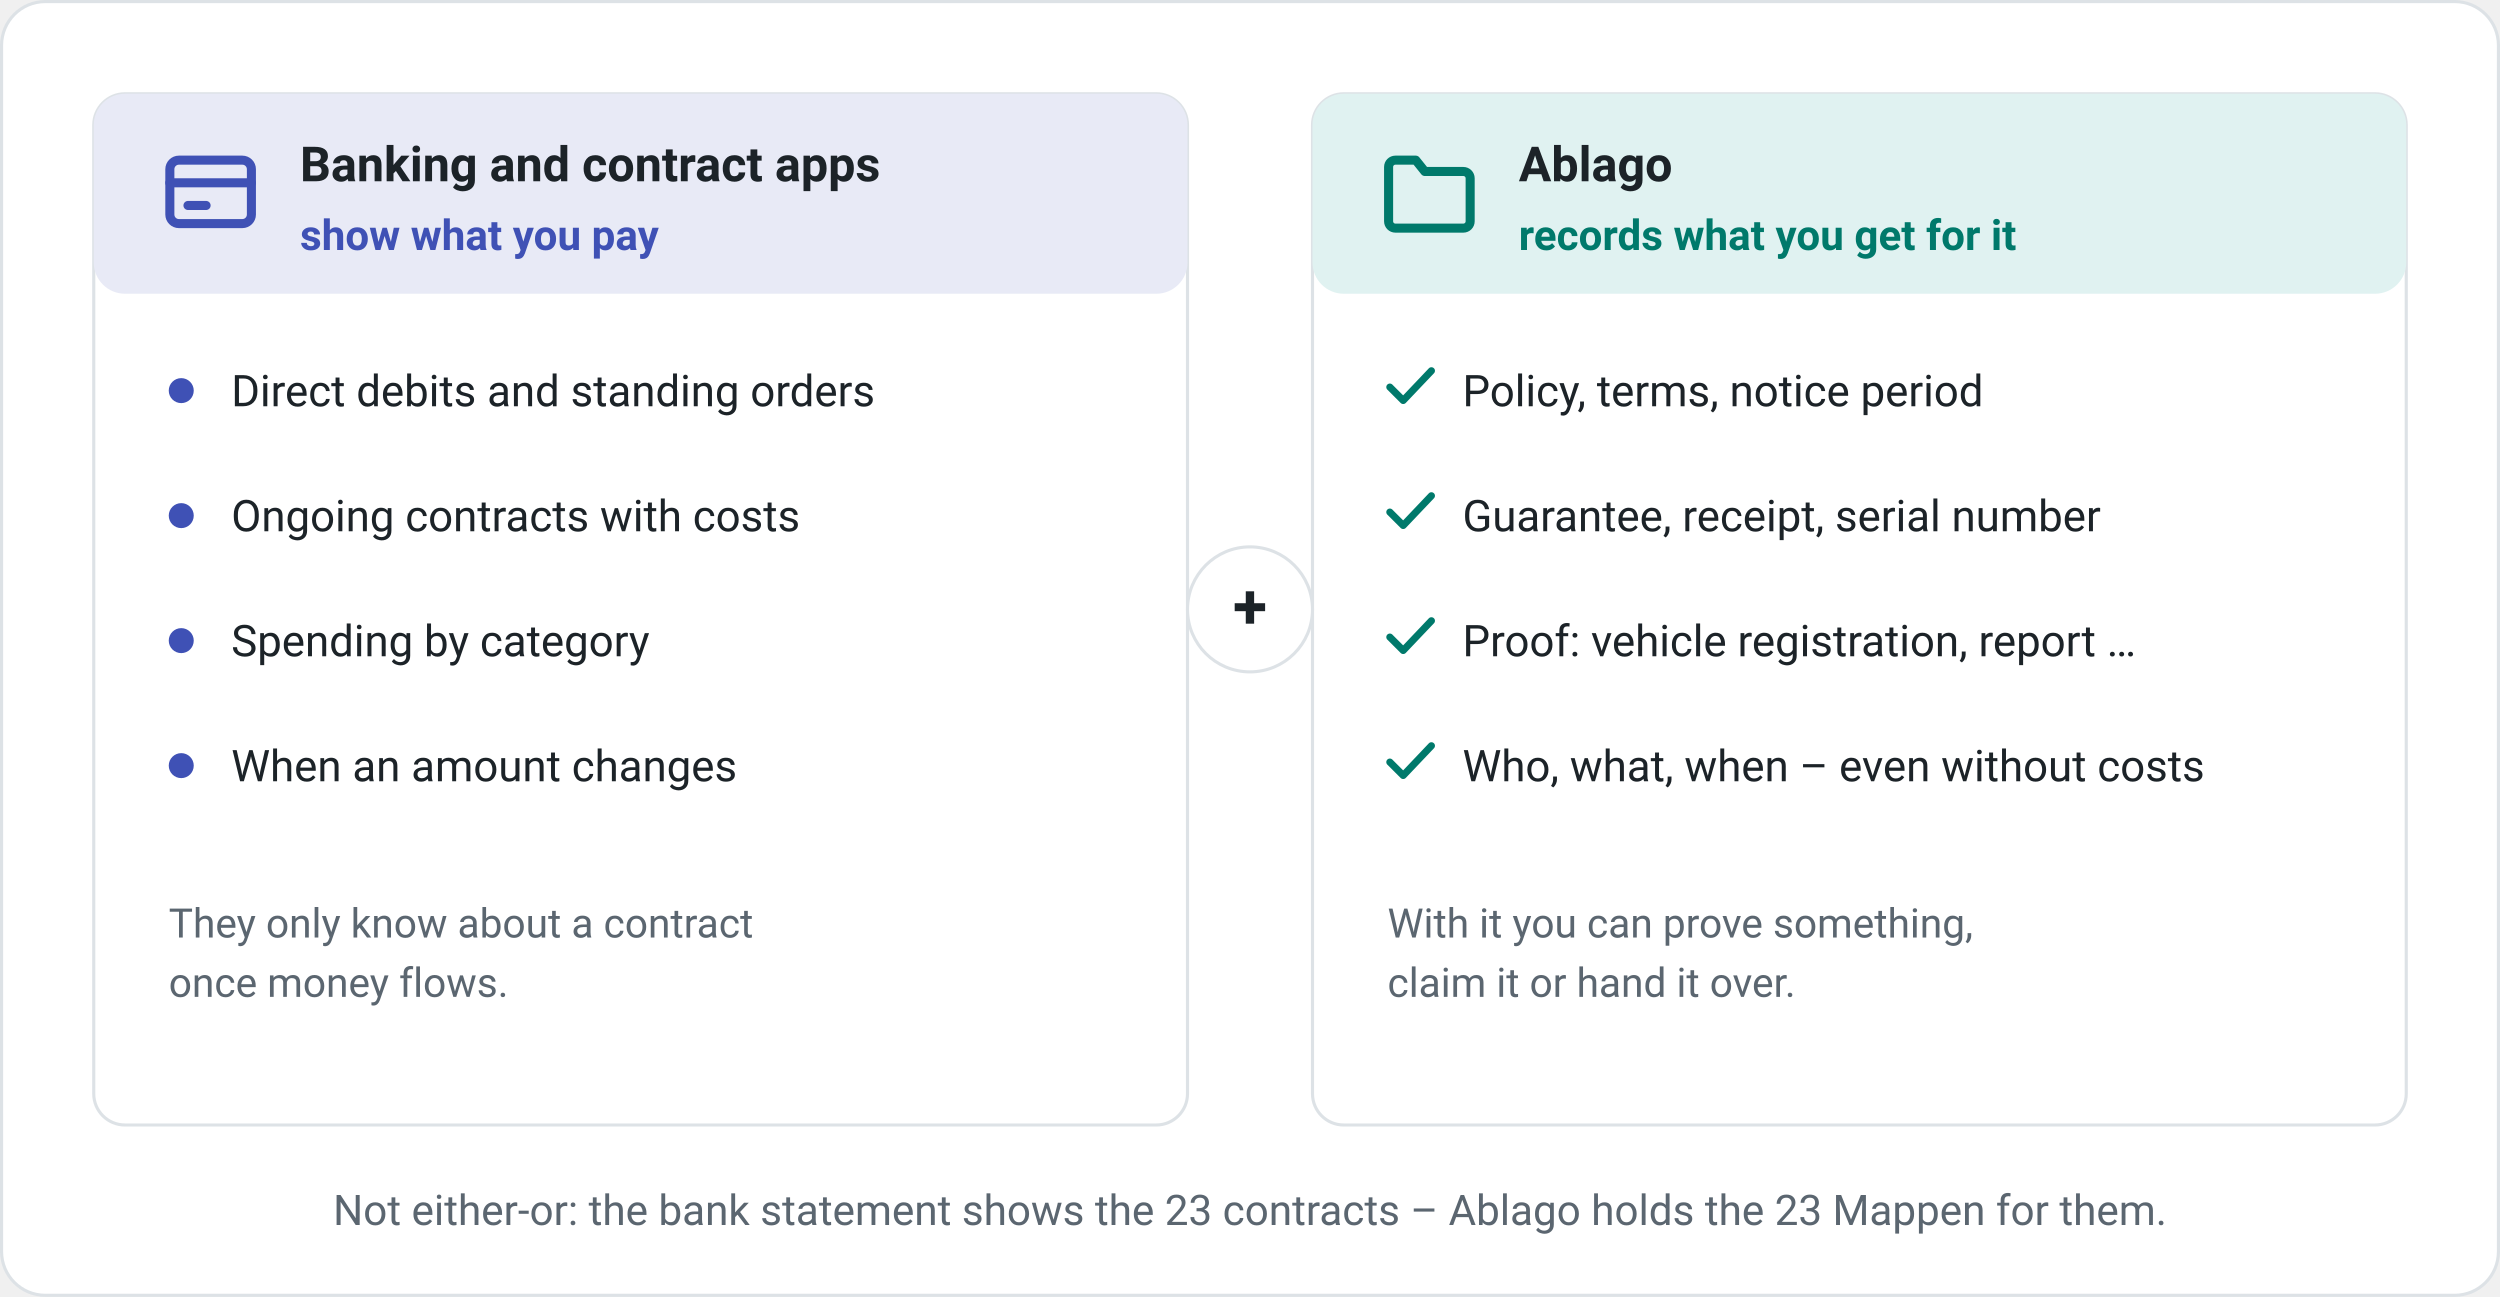
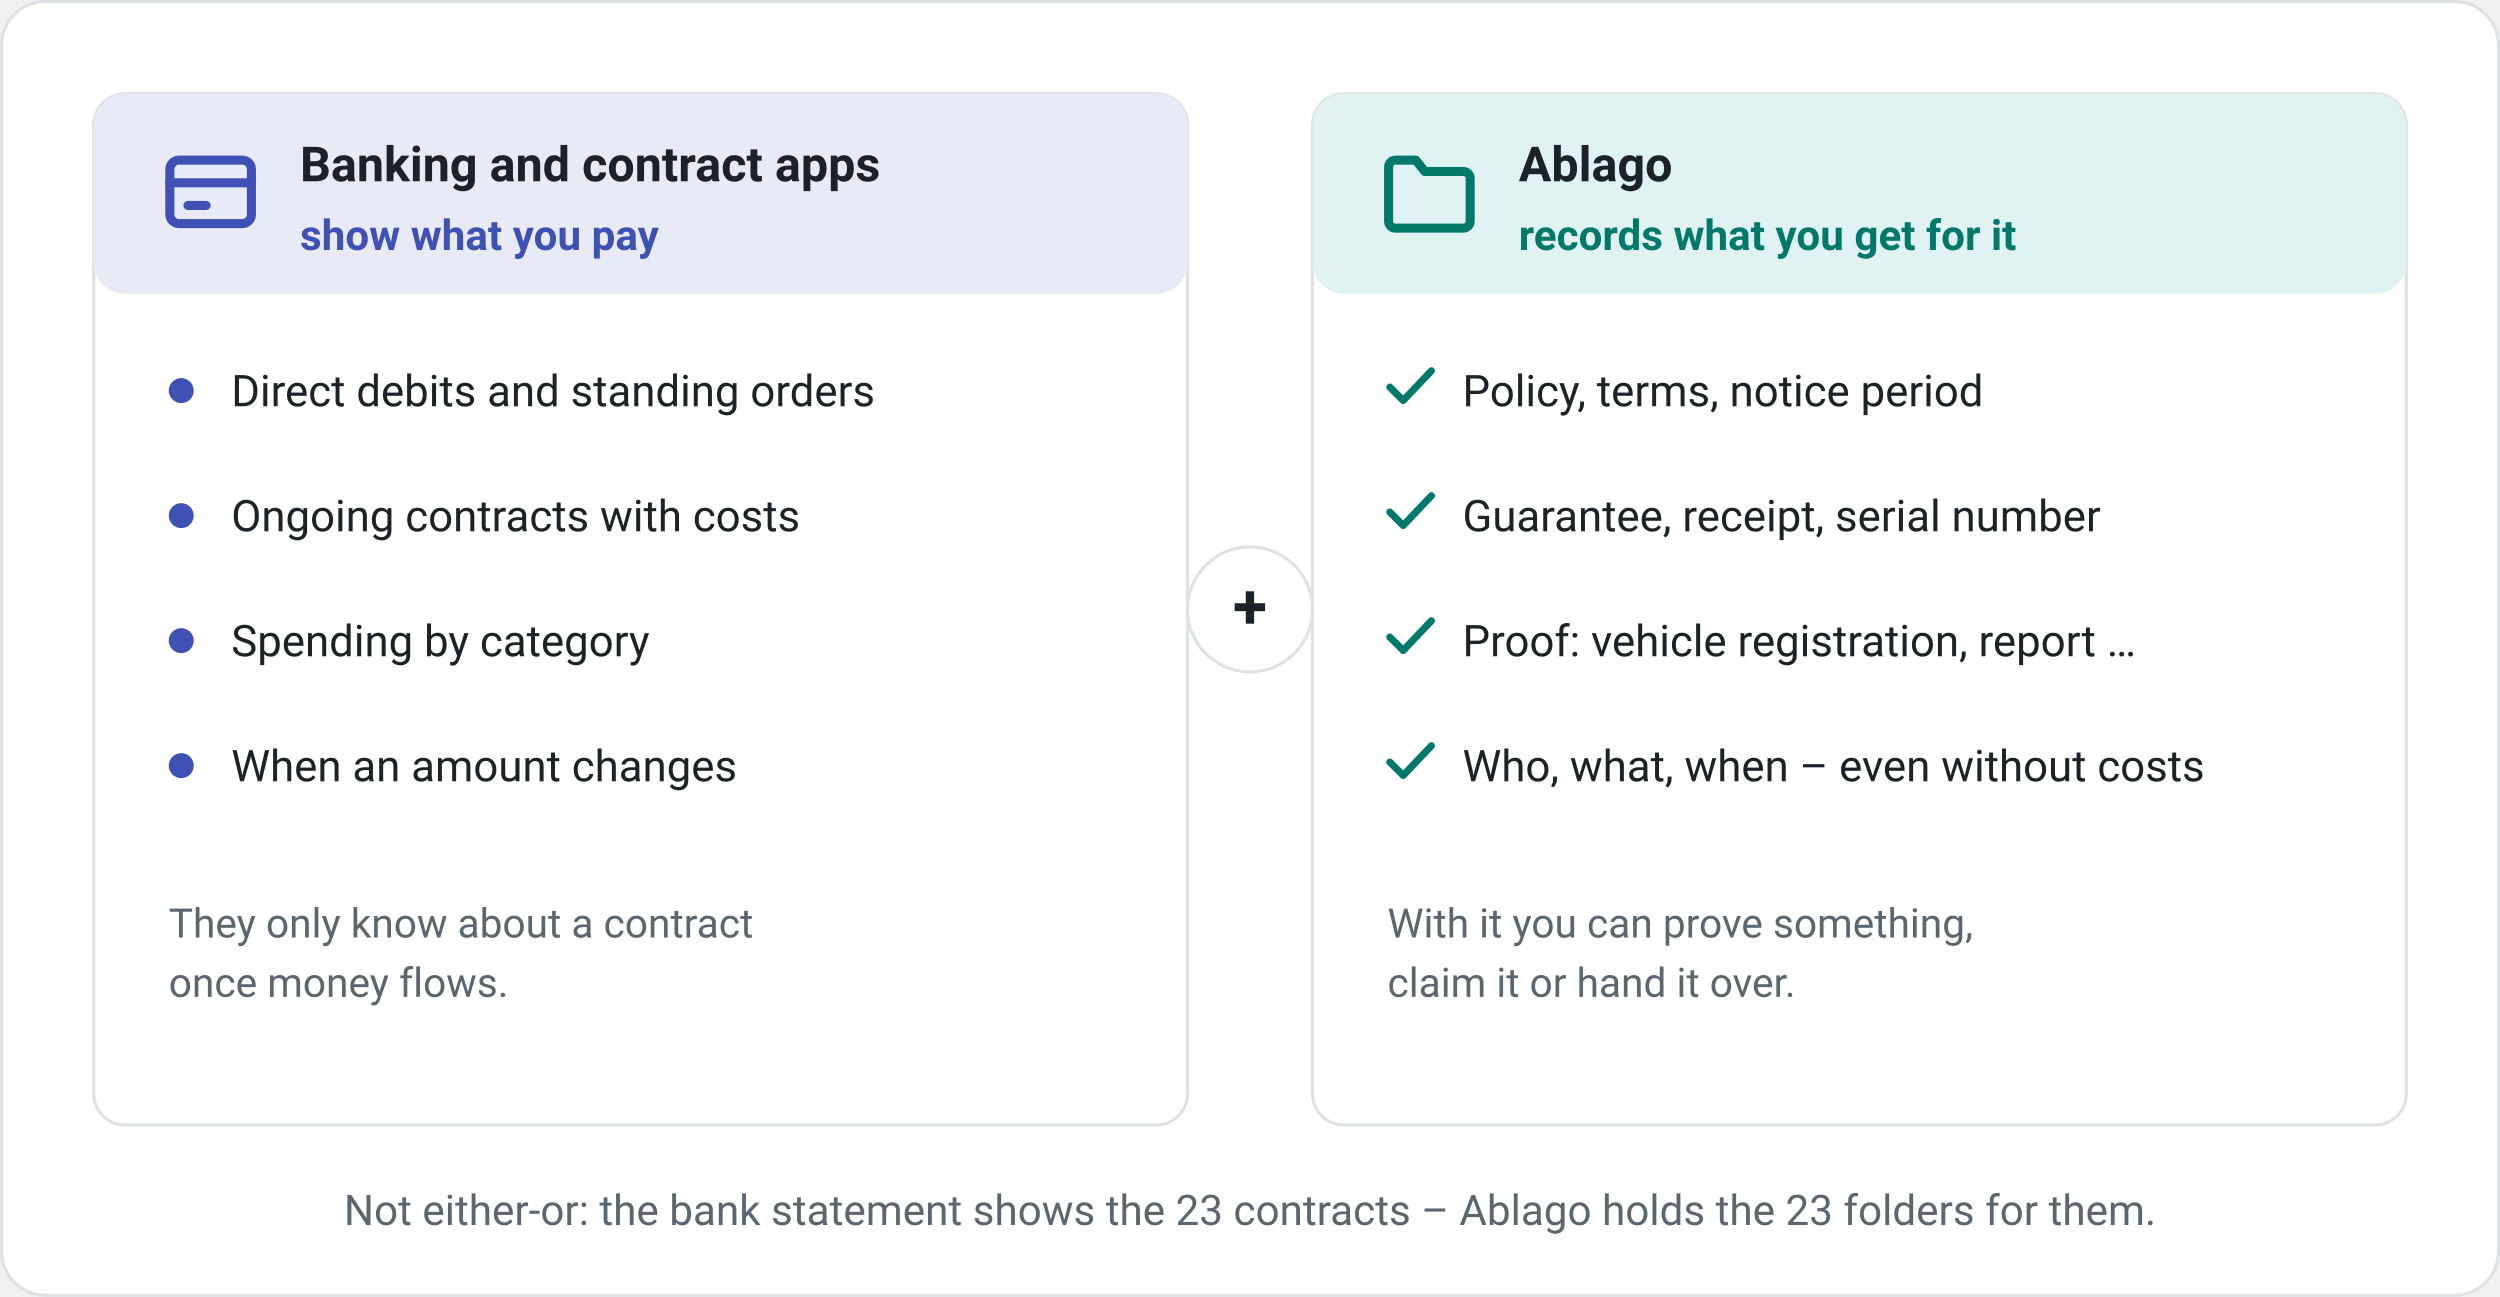
<svg xmlns="http://www.w3.org/2000/svg" viewBox="0 0 800 415" width="800" height="415" role="img" aria-label="Banking and contract apps show what you pay; Ablago records what you get for it. The two complement each other." style="font-family:system-ui,-apple-system,'Segoe UI',Roboto,Helvetica,Arial,sans-serif">
  <rect x="0.5" y="0.5" width="799" height="414" rx="14" fill="#ffffff" stroke="#dde2e6" />
  <rect x="30" y="30" width="350" height="330" rx="10" fill="#ffffff" stroke="#dde2e6" />
  <rect x="30" y="30" width="350" height="64" rx="10" fill="#e8eaf6" />
  <g transform="translate(50 44) scale(1.45)">
    <rect x="3" y="5" width="18" height="14" rx="2" fill="none" stroke="#3f51b5" stroke-width="2" />
    <path d="M3 10h18M7 15h4" stroke="#3f51b5" stroke-width="2" stroke-linecap="round" />
  </g>
  <text x="96" y="58" font-size="15.5" fill="#1c2328" font-weight="700" text-anchor="start">Banking and contract apps</text>
  <text x="96" y="80" font-size="13.5" fill="#3f51b5" font-weight="600" text-anchor="start">show what you pay</text>
  <circle cx="58" cy="125" r="4" fill="#3f51b5" />
  <text x="74" y="130" font-size="14" fill="#1c2328" font-weight="400" text-anchor="start">Direct debits and standing orders</text>
  <circle cx="58" cy="165" r="4" fill="#3f51b5" />
  <text x="74" y="170" font-size="14" fill="#1c2328" font-weight="400" text-anchor="start">Ongoing contracts with costs</text>
  <circle cx="58" cy="205" r="4" fill="#3f51b5" />
  <text x="74" y="210" font-size="14" fill="#1c2328" font-weight="400" text-anchor="start">Spending by category</text>
  <circle cx="58" cy="245" r="4" fill="#3f51b5" />
  <text x="74" y="250" font-size="14" fill="#1c2328" font-weight="400" text-anchor="start">When an amount changes</text>
  <text x="54" y="300" font-size="13" fill="#5b6670" font-weight="400" text-anchor="start">They only know about a contract</text>
  <text x="54" y="319" font-size="13" fill="#5b6670" font-weight="400" text-anchor="start">once money flows.</text>
  <rect x="420" y="30" width="350" height="330" rx="10" fill="#ffffff" stroke="#dde2e6" />
  <rect x="420" y="30" width="350" height="64" rx="10" fill="#e0f2f1" />
  <g transform="translate(440 44) scale(1.45)">
    <path d="M3 6.5A1.5 1.5 0 0 1 4.5 5H9l2 2.5h8.5A1.5 1.5 0 0 1 21 9v9.5a1.5 1.5 0 0 1-1.5 1.5h-15A1.5 1.5 0 0 1 3 18.5z" fill="none" stroke="#00796b" stroke-width="2" stroke-linejoin="round" />
  </g>
  <text x="486" y="58" font-size="15.5" fill="#1c2328" font-weight="700" text-anchor="start">Ablago</text>
  <text x="486" y="80" font-size="13.5" fill="#00796b" font-weight="600" text-anchor="start">records what you get for it</text>
  <g transform="translate(440 112) scale(0.95)">
    <path d="m5 12.5 4.5 4.5L19 7" fill="none" stroke="#00796b" stroke-width="2.4" stroke-linecap="round" stroke-linejoin="round" />
  </g>
  <text x="468" y="130" font-size="14" fill="#1c2328" font-weight="400" text-anchor="start">Policy, terms, notice period</text>
  <g transform="translate(440 152) scale(0.95)">
    <path d="m5 12.5 4.5 4.5L19 7" fill="none" stroke="#00796b" stroke-width="2.4" stroke-linecap="round" stroke-linejoin="round" />
  </g>
  <text x="468" y="170" font-size="14" fill="#1c2328" font-weight="400" text-anchor="start">Guarantee, receipt, serial number</text>
  <g transform="translate(440 192) scale(0.95)">
    <path d="m5 12.5 4.5 4.5L19 7" fill="none" stroke="#00796b" stroke-width="2.4" stroke-linecap="round" stroke-linejoin="round" />
  </g>
  <text x="468" y="210" font-size="14" fill="#1c2328" font-weight="400" text-anchor="start">Proof: vehicle registration, report …</text>
  <g transform="translate(440 232) scale(0.95)">
    <path d="m5 12.5 4.5 4.5L19 7" fill="none" stroke="#00796b" stroke-width="2.4" stroke-linecap="round" stroke-linejoin="round" />
  </g>
  <text x="468" y="250" font-size="14" fill="#1c2328" font-weight="400" text-anchor="start">Who, what, when – even without costs</text>
  <text x="444" y="300" font-size="13" fill="#5b6670" font-weight="400" text-anchor="start">With it you can prove something,</text>
  <text x="444" y="319" font-size="13" fill="#5b6670" font-weight="400" text-anchor="start">claim it or hand it over.</text>
  <circle cx="400" cy="195" r="20" fill="#ffffff" stroke="#dde2e6" />
  <text x="400" y="201" font-size="20" fill="#1c2328" font-weight="700" text-anchor="middle">+</text>
-   <text x="400" y="392" font-size="13.5" fill="#5b6670" font-weight="400" text-anchor="middle">Not either-or: the bank statement shows the 23 contracts – Ablago holds the 23 Mappen for them.</text>
+   <text x="400" y="392" font-size="13.5" fill="#5b6670" font-weight="400" text-anchor="middle">Not either-or: the bank statement shows the 23 contracts – Ablago holds the 23 folders for them.</text>
</svg>
